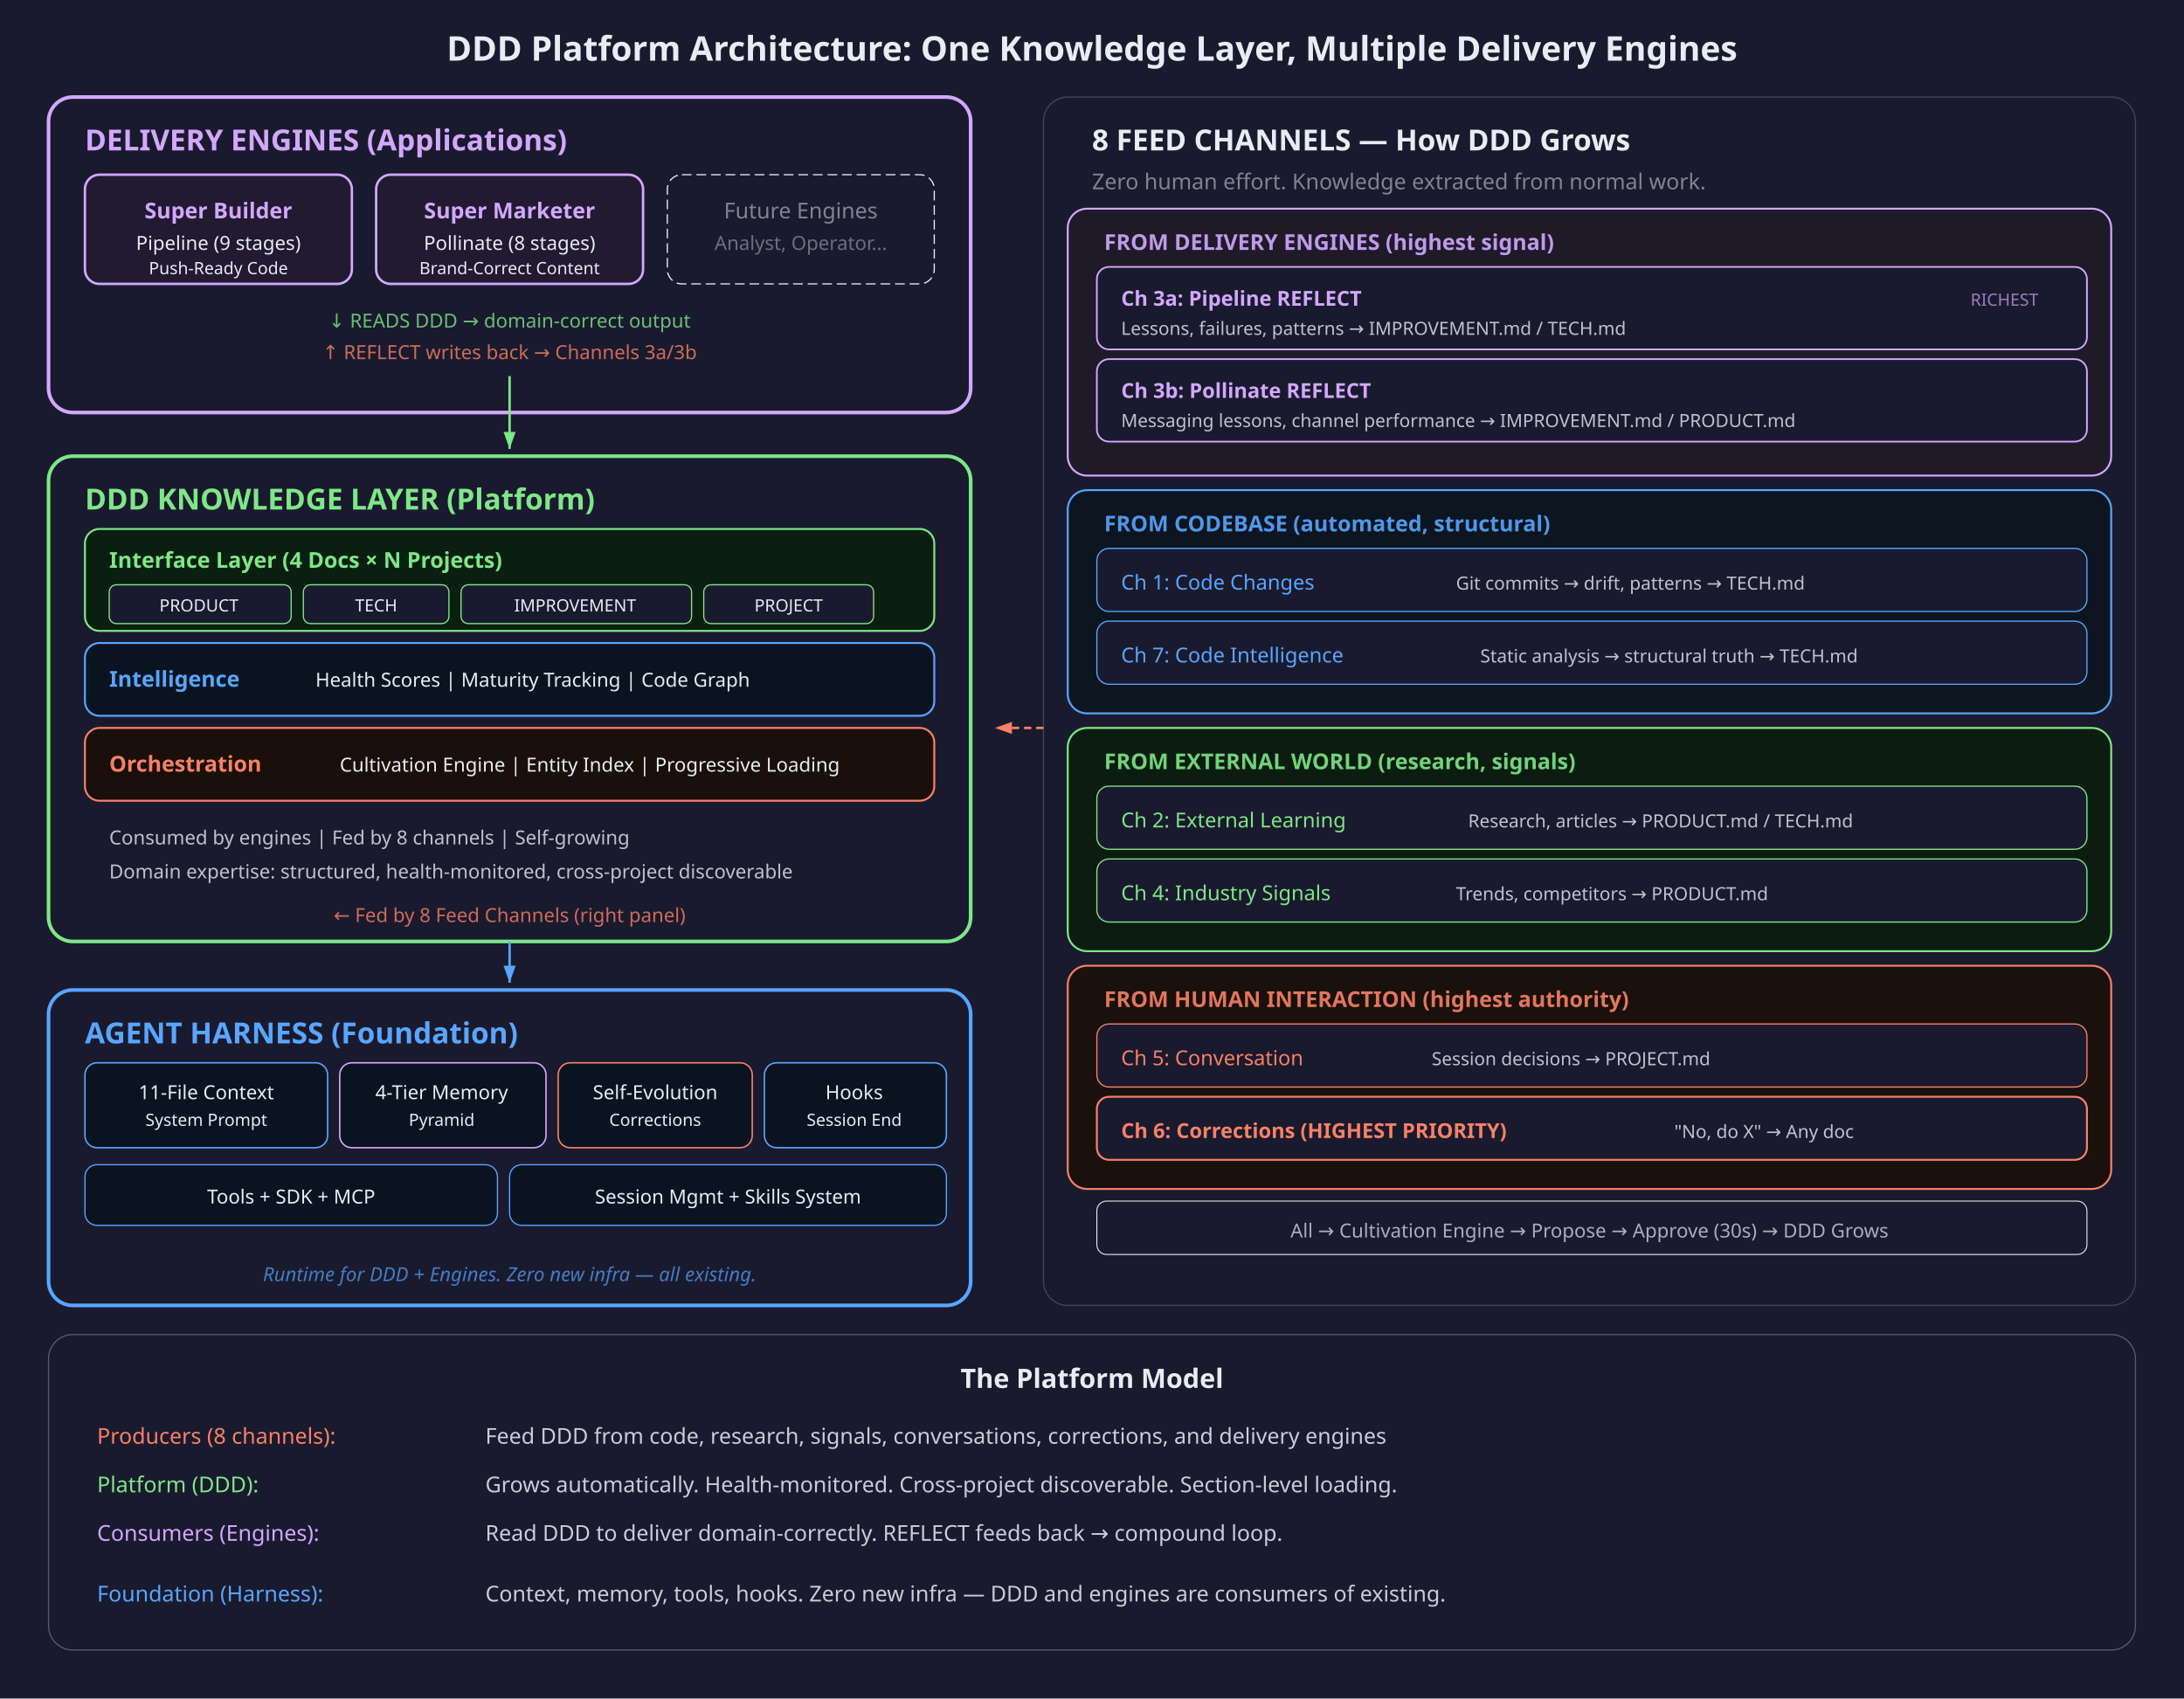
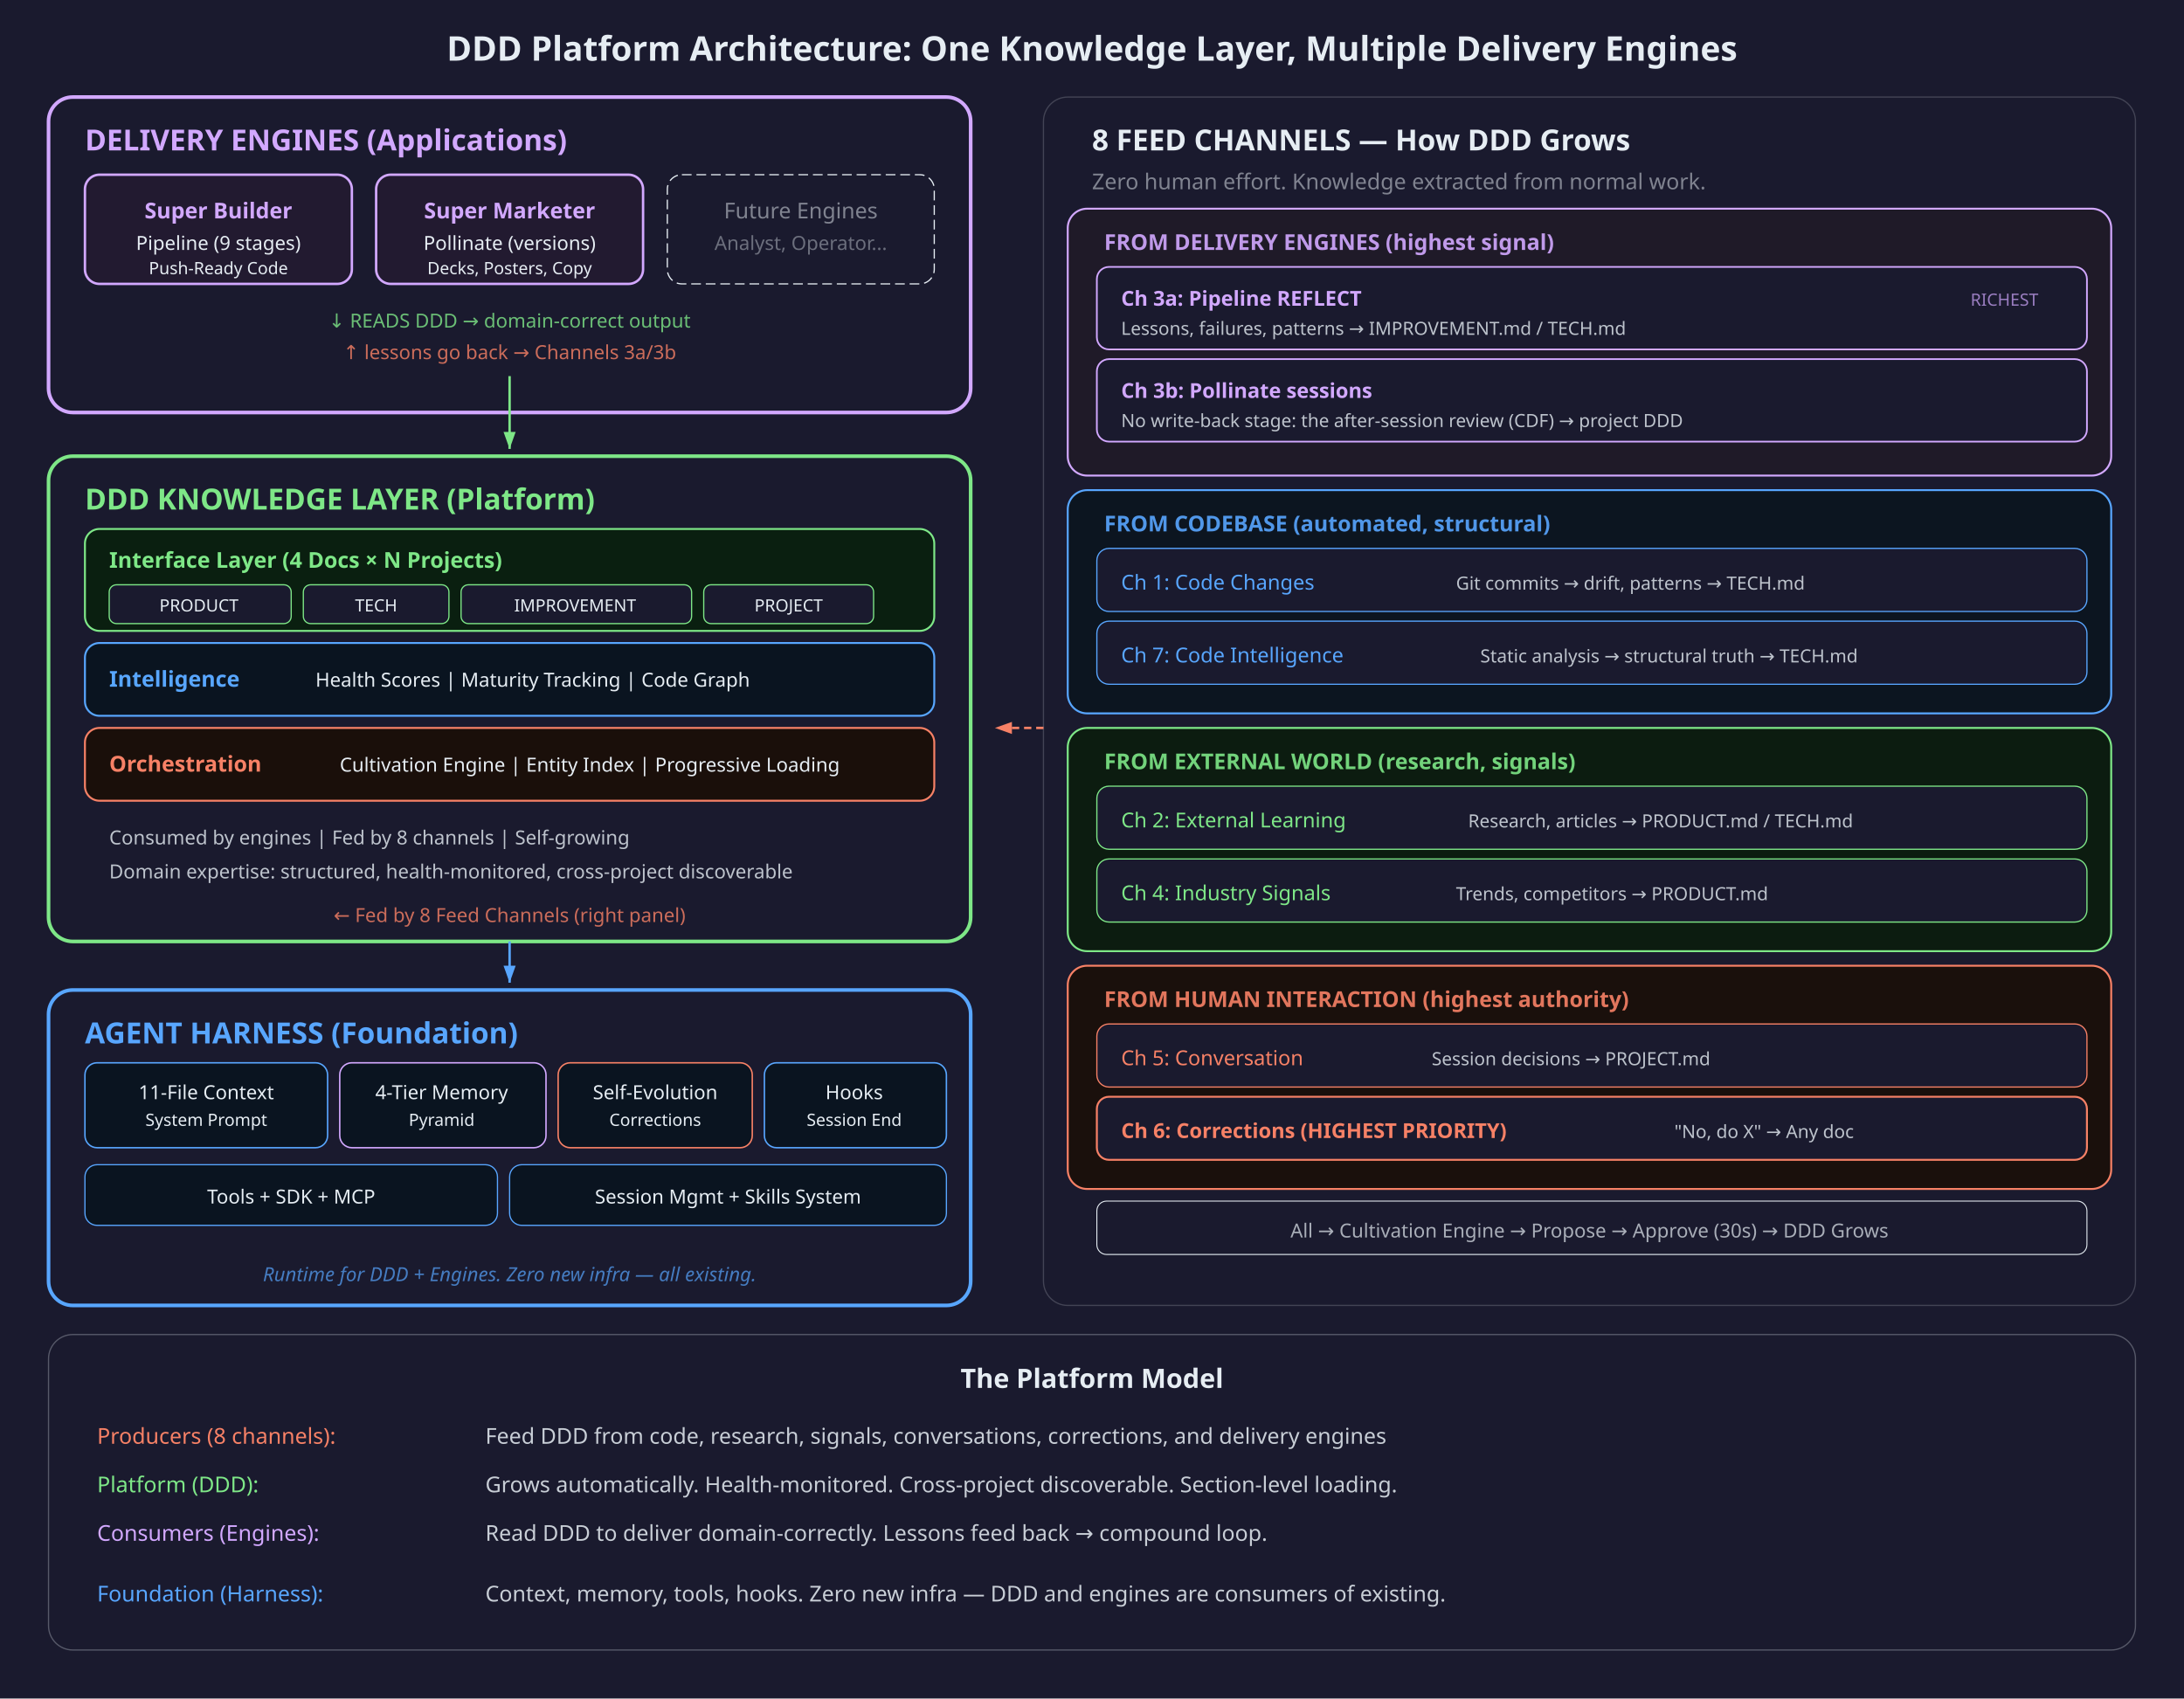
<svg xmlns="http://www.w3.org/2000/svg" viewBox="0 0 900 700" font-family="sans-serif">
  <rect width="900" height="700" fill="#1a1a2e" />
  <text x="450" y="25" fill="#e6edf3" font-size="14" font-weight="bold" text-anchor="middle">DDD Platform Architecture: One Knowledge Layer, Multiple Delivery Engines</text>
  <rect x="20" y="40" width="380" height="130" rx="10" fill="none" stroke="#d2a8ff" stroke-width="1.5" />
  <text x="35" y="62" fill="#d2a8ff" font-size="12" font-weight="bold">DELIVERY ENGINES (Applications)</text>
  <rect x="35" y="72" width="110" height="45" rx="6" fill="#221a30" stroke="#d2a8ff" stroke-width="1" />
  <text x="90" y="90" fill="#d2a8ff" font-size="9" text-anchor="middle" font-weight="bold">Super Builder</text>
  <text x="90" y="103" fill="#e6edf3" font-size="8" text-anchor="middle">Pipeline (9 stages)</text>
  <text x="90" y="113" fill="#e6edf3" font-size="7" text-anchor="middle">Push-Ready Code</text>
  <rect x="155" y="72" width="110" height="45" rx="6" fill="#221a30" stroke="#d2a8ff" stroke-width="1" />
  <text x="210" y="90" fill="#d2a8ff" font-size="9" text-anchor="middle" font-weight="bold">Super Marketer</text>
-   <text x="210" y="103" fill="#e6edf3" font-size="8" text-anchor="middle">Pollinate (8 stages)</text>
-   <text x="210" y="113" fill="#e6edf3" font-size="7" text-anchor="middle">Brand-Correct Content</text>
+   <text x="210" y="103" fill="#e6edf3" font-size="8" text-anchor="middle">Pollinate (versions)</text>
+   <text x="210" y="113" fill="#e6edf3" font-size="7" text-anchor="middle">Decks, Posters, Copy</text>
  <rect x="275" y="72" width="110" height="45" rx="6" fill="#1a1a2e" stroke="#e6edf3" stroke-width="0.5" stroke-dasharray="4,2" />
  <text x="330" y="90" fill="#e6edf3" font-size="9" text-anchor="middle" fill-opacity="0.5">Future Engines</text>
  <text x="330" y="103" fill="#e6edf3" font-size="8" text-anchor="middle" fill-opacity="0.4">Analyst, Operator...</text>
  <text x="210" y="135" fill="#7ee787" font-size="8" text-anchor="middle" fill-opacity="0.8">↓ READS DDD → domain-correct output</text>
-   <text x="210" y="148" fill="#f78166" font-size="8" text-anchor="middle" fill-opacity="0.8">↑ REFLECT writes back → Channels 3a/3b</text>
+   <text x="210" y="148" fill="#f78166" font-size="8" text-anchor="middle" fill-opacity="0.8">↑ lessons go back → Channels 3a/3b</text>
  <line x1="210" y1="155" x2="210" y2="185" stroke="#7ee787" stroke-width="1" marker-end="url(#arrGreen)" />
  <rect x="20" y="188" width="380" height="200" rx="10" fill="none" stroke="#7ee787" stroke-width="1.5" />
  <text x="35" y="210" fill="#7ee787" font-size="12" font-weight="bold">DDD KNOWLEDGE LAYER (Platform)</text>
  <rect x="35" y="218" width="350" height="42" rx="6" fill="#0a1f10" stroke="#7ee787" stroke-width="0.8" />
  <text x="45" y="234" fill="#7ee787" font-size="9" font-weight="bold">Interface Layer (4 Docs × N Projects)</text>
  <rect x="45" y="241" width="75" height="16" rx="3" fill="#1a1a2e" stroke="#7ee787" stroke-width="0.5" />
  <text x="82" y="252" fill="#e6edf3" font-size="7" text-anchor="middle">PRODUCT</text>
  <rect x="125" y="241" width="60" height="16" rx="3" fill="#1a1a2e" stroke="#7ee787" stroke-width="0.5" />
  <text x="155" y="252" fill="#e6edf3" font-size="7" text-anchor="middle">TECH</text>
  <rect x="190" y="241" width="95" height="16" rx="3" fill="#1a1a2e" stroke="#7ee787" stroke-width="0.5" />
  <text x="237" y="252" fill="#e6edf3" font-size="7" text-anchor="middle">IMPROVEMENT</text>
  <rect x="290" y="241" width="70" height="16" rx="3" fill="#1a1a2e" stroke="#7ee787" stroke-width="0.5" />
  <text x="325" y="252" fill="#e6edf3" font-size="7" text-anchor="middle">PROJECT</text>
  <rect x="35" y="265" width="350" height="30" rx="6" fill="#0a1420" stroke="#58a6ff" stroke-width="0.8" />
  <text x="45" y="283" fill="#58a6ff" font-size="9" font-weight="bold">Intelligence</text>
  <text x="130" y="283" fill="#e6edf3" font-size="8">Health Scores | Maturity Tracking | Code Graph</text>
  <rect x="35" y="300" width="350" height="30" rx="6" fill="#1a0f0a" stroke="#f78166" stroke-width="0.8" />
  <text x="45" y="318" fill="#f78166" font-size="9" font-weight="bold">Orchestration</text>
  <text x="140" y="318" fill="#e6edf3" font-size="8">Cultivation Engine | Entity Index | Progressive Loading</text>
  <text x="45" y="348" fill="#e6edf3" font-size="8" fill-opacity="0.8">Consumed by engines | Fed by 8 channels | Self-growing</text>
  <text x="45" y="362" fill="#e6edf3" font-size="8" fill-opacity="0.8">Domain expertise: structured, health-monitored, cross-project discoverable</text>
  <text x="210" y="380" fill="#f78166" font-size="8" text-anchor="middle" fill-opacity="0.8">← Fed by 8 Feed Channels (right panel)</text>
  <line x1="210" y1="388" x2="210" y2="405" stroke="#58a6ff" stroke-width="1" marker-end="url(#arrBlue)" />
  <rect x="20" y="408" width="380" height="130" rx="10" fill="none" stroke="#58a6ff" stroke-width="1.5" />
  <text x="35" y="430" fill="#58a6ff" font-size="12" font-weight="bold">AGENT HARNESS (Foundation)</text>
  <rect x="35" y="438" width="100" height="35" rx="5" fill="#0a1420" stroke="#58a6ff" stroke-width="0.6" />
  <text x="85" y="453" fill="#e6edf3" font-size="8" text-anchor="middle">11-File Context</text>
  <text x="85" y="464" fill="#e6edf3" font-size="7" text-anchor="middle">System Prompt</text>
  <rect x="140" y="438" width="85" height="35" rx="5" fill="#0a1420" stroke="#d2a8ff" stroke-width="0.6" />
  <text x="182" y="453" fill="#e6edf3" font-size="8" text-anchor="middle">4-Tier Memory</text>
  <text x="182" y="464" fill="#e6edf3" font-size="7" text-anchor="middle">Pyramid</text>
  <rect x="230" y="438" width="80" height="35" rx="5" fill="#0a1420" stroke="#f78166" stroke-width="0.6" />
  <text x="270" y="453" fill="#e6edf3" font-size="8" text-anchor="middle">Self-Evolution</text>
  <text x="270" y="464" fill="#e6edf3" font-size="7" text-anchor="middle">Corrections</text>
  <rect x="315" y="438" width="75" height="35" rx="5" fill="#0a1420" stroke="#58a6ff" stroke-width="0.6" />
  <text x="352" y="453" fill="#e6edf3" font-size="8" text-anchor="middle">Hooks</text>
  <text x="352" y="464" fill="#e6edf3" font-size="7" text-anchor="middle">Session End</text>
  <rect x="35" y="480" width="170" height="25" rx="5" fill="#0a1420" stroke="#58a6ff" stroke-width="0.5" />
  <text x="120" y="496" fill="#e6edf3" font-size="8" text-anchor="middle">Tools + SDK + MCP</text>
  <rect x="210" y="480" width="180" height="25" rx="5" fill="#0a1420" stroke="#58a6ff" stroke-width="0.5" />
  <text x="300" y="496" fill="#e6edf3" font-size="8" text-anchor="middle">Session Mgmt + Skills System</text>
  <text x="210" y="528" fill="#58a6ff" font-size="8" text-anchor="middle" font-style="italic" fill-opacity="0.7">Runtime for DDD + Engines. Zero new infra — all existing.</text>
  <rect x="430" y="40" width="450" height="498" rx="10" fill="none" stroke="#e6edf3" stroke-width="0.5" stroke-opacity="0.2" />
  <text x="450" y="62" fill="#e6edf3" font-size="12" font-weight="bold">8 FEED CHANNELS — How DDD Grows</text>
  <text x="450" y="78" fill="#e6edf3" font-size="9" fill-opacity="0.5">Zero human effort. Knowledge extracted from normal work.</text>
  <rect x="440" y="86" width="430" height="110" rx="8" fill="#1f1a28" stroke="#d2a8ff" stroke-width="0.8" />
  <text x="455" y="103" fill="#d2a8ff" font-size="9" font-weight="bold" fill-opacity="0.9">FROM DELIVERY ENGINES (highest signal)</text>
  <rect x="452" y="110" width="408" height="34" rx="5" fill="#1a1a2e" stroke="#d2a8ff" stroke-width="0.7" />
  <text x="462" y="126" fill="#d2a8ff" font-size="8.5" font-weight="bold">Ch 3a: Pipeline REFLECT</text>
  <text x="462" y="138" fill="#e6edf3" font-size="7.5" fill-opacity="0.8">Lessons, failures, patterns → IMPROVEMENT.md / TECH.md</text>
  <text x="840" y="126" fill="#d2a8ff" font-size="7" text-anchor="end" fill-opacity="0.7">RICHEST</text>
  <rect x="452" y="148" width="408" height="34" rx="5" fill="#1a1a2e" stroke="#d2a8ff" stroke-width="0.7" />
-   <text x="462" y="164" fill="#d2a8ff" font-size="8.5" font-weight="bold">Ch 3b: Pollinate REFLECT</text>
-   <text x="462" y="176" fill="#e6edf3" font-size="7.5" fill-opacity="0.8">Messaging lessons, channel performance → IMPROVEMENT.md / PRODUCT.md</text>
+   <text x="462" y="164" fill="#d2a8ff" font-size="8.5" font-weight="bold">Ch 3b: Pollinate sessions</text>
+   <text x="462" y="176" fill="#e6edf3" font-size="7.5" fill-opacity="0.8">No write-back stage: the after-session review (CDF) → project DDD</text>
  <rect x="440" y="202" width="430" height="92" rx="8" fill="#0c1520" stroke="#58a6ff" stroke-width="0.8" />
  <text x="455" y="219" fill="#58a6ff" font-size="9" font-weight="bold" fill-opacity="0.9">FROM CODEBASE (automated, structural)</text>
  <rect x="452" y="226" width="408" height="26" rx="5" fill="#1a1a2e" stroke="#58a6ff" stroke-width="0.5" />
  <text x="462" y="243" fill="#58a6ff" font-size="8.5">Ch 1: Code Changes</text>
  <text x="600" y="243" fill="#e6edf3" font-size="7.5" fill-opacity="0.8">Git commits → drift, patterns → TECH.md</text>
  <rect x="452" y="256" width="408" height="26" rx="5" fill="#1a1a2e" stroke="#58a6ff" stroke-width="0.5" />
  <text x="462" y="273" fill="#58a6ff" font-size="8.5">Ch 7: Code Intelligence</text>
  <text x="610" y="273" fill="#e6edf3" font-size="7.5" fill-opacity="0.8">Static analysis → structural truth → TECH.md</text>
  <rect x="440" y="300" width="430" height="92" rx="8" fill="#0c1c10" stroke="#7ee787" stroke-width="0.8" />
  <text x="455" y="317" fill="#7ee787" font-size="9" font-weight="bold" fill-opacity="0.9">FROM EXTERNAL WORLD (research, signals)</text>
  <rect x="452" y="324" width="408" height="26" rx="5" fill="#1a1a2e" stroke="#7ee787" stroke-width="0.5" />
  <text x="462" y="341" fill="#7ee787" font-size="8.5">Ch 2: External Learning</text>
  <text x="605" y="341" fill="#e6edf3" font-size="7.5" fill-opacity="0.8">Research, articles → PRODUCT.md / TECH.md</text>
  <rect x="452" y="354" width="408" height="26" rx="5" fill="#1a1a2e" stroke="#7ee787" stroke-width="0.5" />
  <text x="462" y="371" fill="#7ee787" font-size="8.5">Ch 4: Industry Signals</text>
  <text x="600" y="371" fill="#e6edf3" font-size="7.5" fill-opacity="0.8">Trends, competitors → PRODUCT.md</text>
  <rect x="440" y="398" width="430" height="92" rx="8" fill="#1a100c" stroke="#f78166" stroke-width="0.8" />
  <text x="455" y="415" fill="#f78166" font-size="9" font-weight="bold" fill-opacity="0.9">FROM HUMAN INTERACTION (highest authority)</text>
  <rect x="452" y="422" width="408" height="26" rx="5" fill="#1a1a2e" stroke="#f78166" stroke-width="0.5" />
  <text x="462" y="439" fill="#f78166" font-size="8.5">Ch 5: Conversation</text>
  <text x="590" y="439" fill="#e6edf3" font-size="7.5" fill-opacity="0.8">Session decisions → PROJECT.md</text>
  <rect x="452" y="452" width="408" height="26" rx="5" fill="#1a1a2e" stroke="#f78166" stroke-width="0.8" />
  <text x="462" y="469" fill="#f78166" font-size="8.5" font-weight="bold">Ch 6: Corrections (HIGHEST PRIORITY)</text>
  <text x="690" y="469" fill="#e6edf3" font-size="7.5" fill-opacity="0.8">"No, do X" → Any doc</text>
  <rect x="452" y="495" width="408" height="22" rx="4" fill="#1a1a2e" stroke="#e6edf3" stroke-width="0.4" />
  <text x="655" y="510" fill="#e6edf3" font-size="8" text-anchor="middle" fill-opacity="0.7">All → Cultivation Engine → Propose → Approve (30s) → DDD Grows</text>
  <rect x="20" y="550" width="860" height="130" rx="10" fill="#1a1a2e" stroke="#e6edf3" stroke-width="0.5" stroke-opacity="0.3" />
  <text x="450" y="572" fill="#e6edf3" font-size="11" font-weight="bold" text-anchor="middle">The Platform Model</text>
  <text x="40" y="595" fill="#f78166" font-size="9">Producers (8 channels):</text>
  <text x="200" y="595" fill="#e6edf3" font-size="9" fill-opacity="0.85">Feed DDD from code, research, signals, conversations, corrections, and delivery engines</text>
  <text x="40" y="615" fill="#7ee787" font-size="9">Platform (DDD):</text>
  <text x="200" y="615" fill="#e6edf3" font-size="9" fill-opacity="0.85">Grows automatically. Health-monitored. Cross-project discoverable. Section-level loading.</text>
  <text x="40" y="635" fill="#d2a8ff" font-size="9">Consumers (Engines):</text>
-   <text x="200" y="635" fill="#e6edf3" font-size="9" fill-opacity="0.85">Read DDD to deliver domain-correctly. REFLECT feeds back → compound loop.</text>
+   <text x="200" y="635" fill="#e6edf3" font-size="9" fill-opacity="0.85">Read DDD to deliver domain-correctly. Lessons feed back → compound loop.</text>
  <text x="40" y="660" fill="#58a6ff" font-size="9">Foundation (Harness):</text>
  <text x="200" y="660" fill="#e6edf3" font-size="9" fill-opacity="0.85">Context, memory, tools, hooks. Zero new infra — DDD and engines are consumers of existing.</text>
  <line x1="430" y1="300" x2="410" y2="300" stroke="#f78166" stroke-width="1" stroke-dasharray="3,2" marker-end="url(#arrOrange)" />
  <defs>
    <marker id="arrGreen" markerWidth="7" markerHeight="5" refX="7" refY="2.5" orient="auto">
      <polygon points="0 0, 7 2.5, 0 5" fill="#7ee787" />
    </marker>
    <marker id="arrBlue" markerWidth="7" markerHeight="5" refX="7" refY="2.5" orient="auto">
      <polygon points="0 0, 7 2.5, 0 5" fill="#58a6ff" />
    </marker>
    <marker id="arrOrange" markerWidth="7" markerHeight="5" refX="7" refY="2.5" orient="auto">
      <polygon points="0 0, 7 2.5, 0 5" fill="#f78166" />
    </marker>
  </defs>
</svg>
